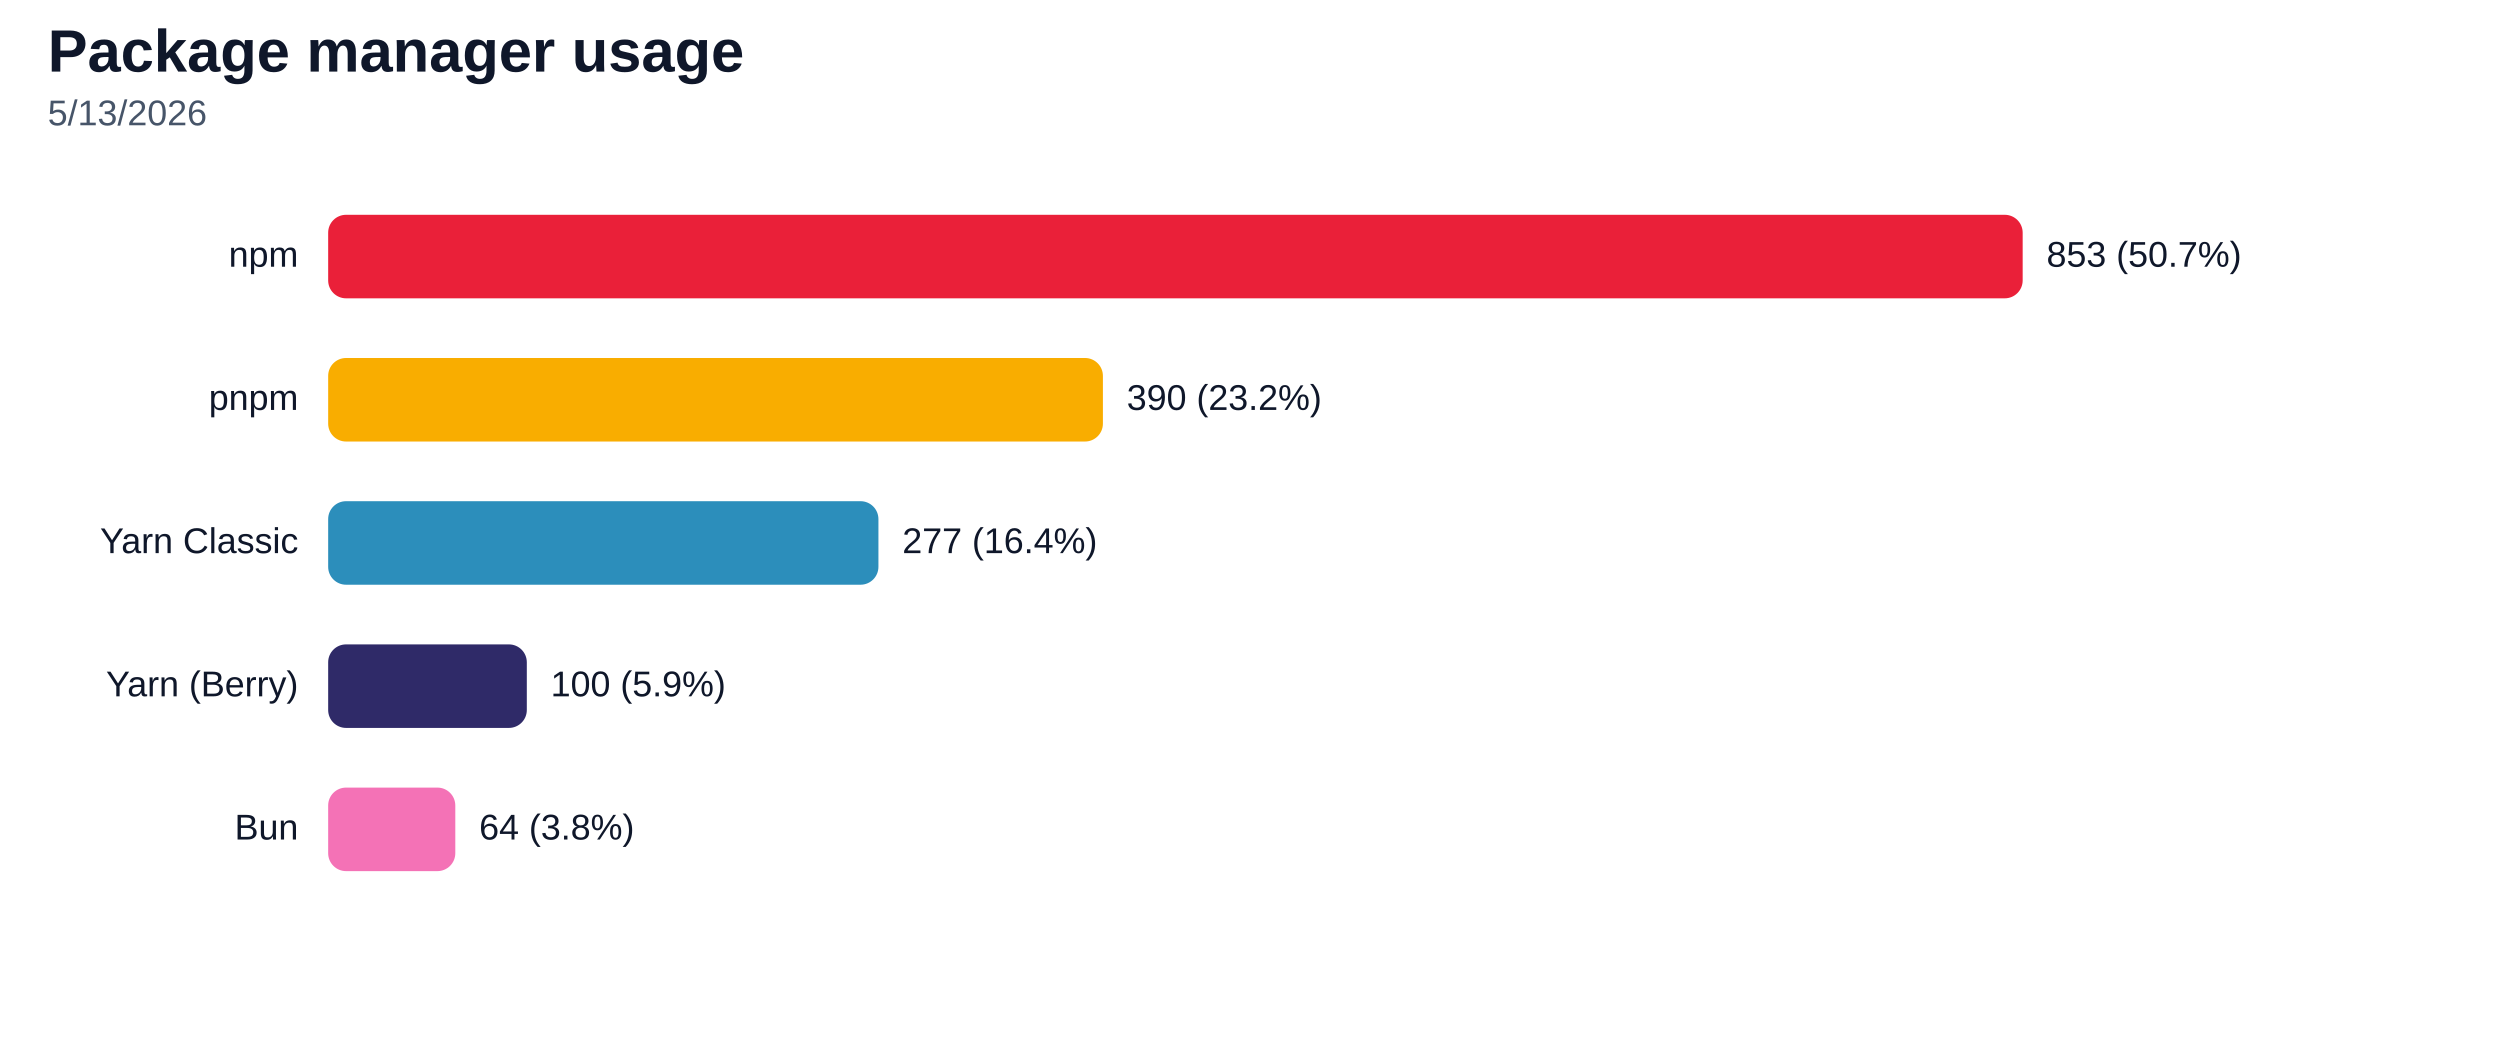
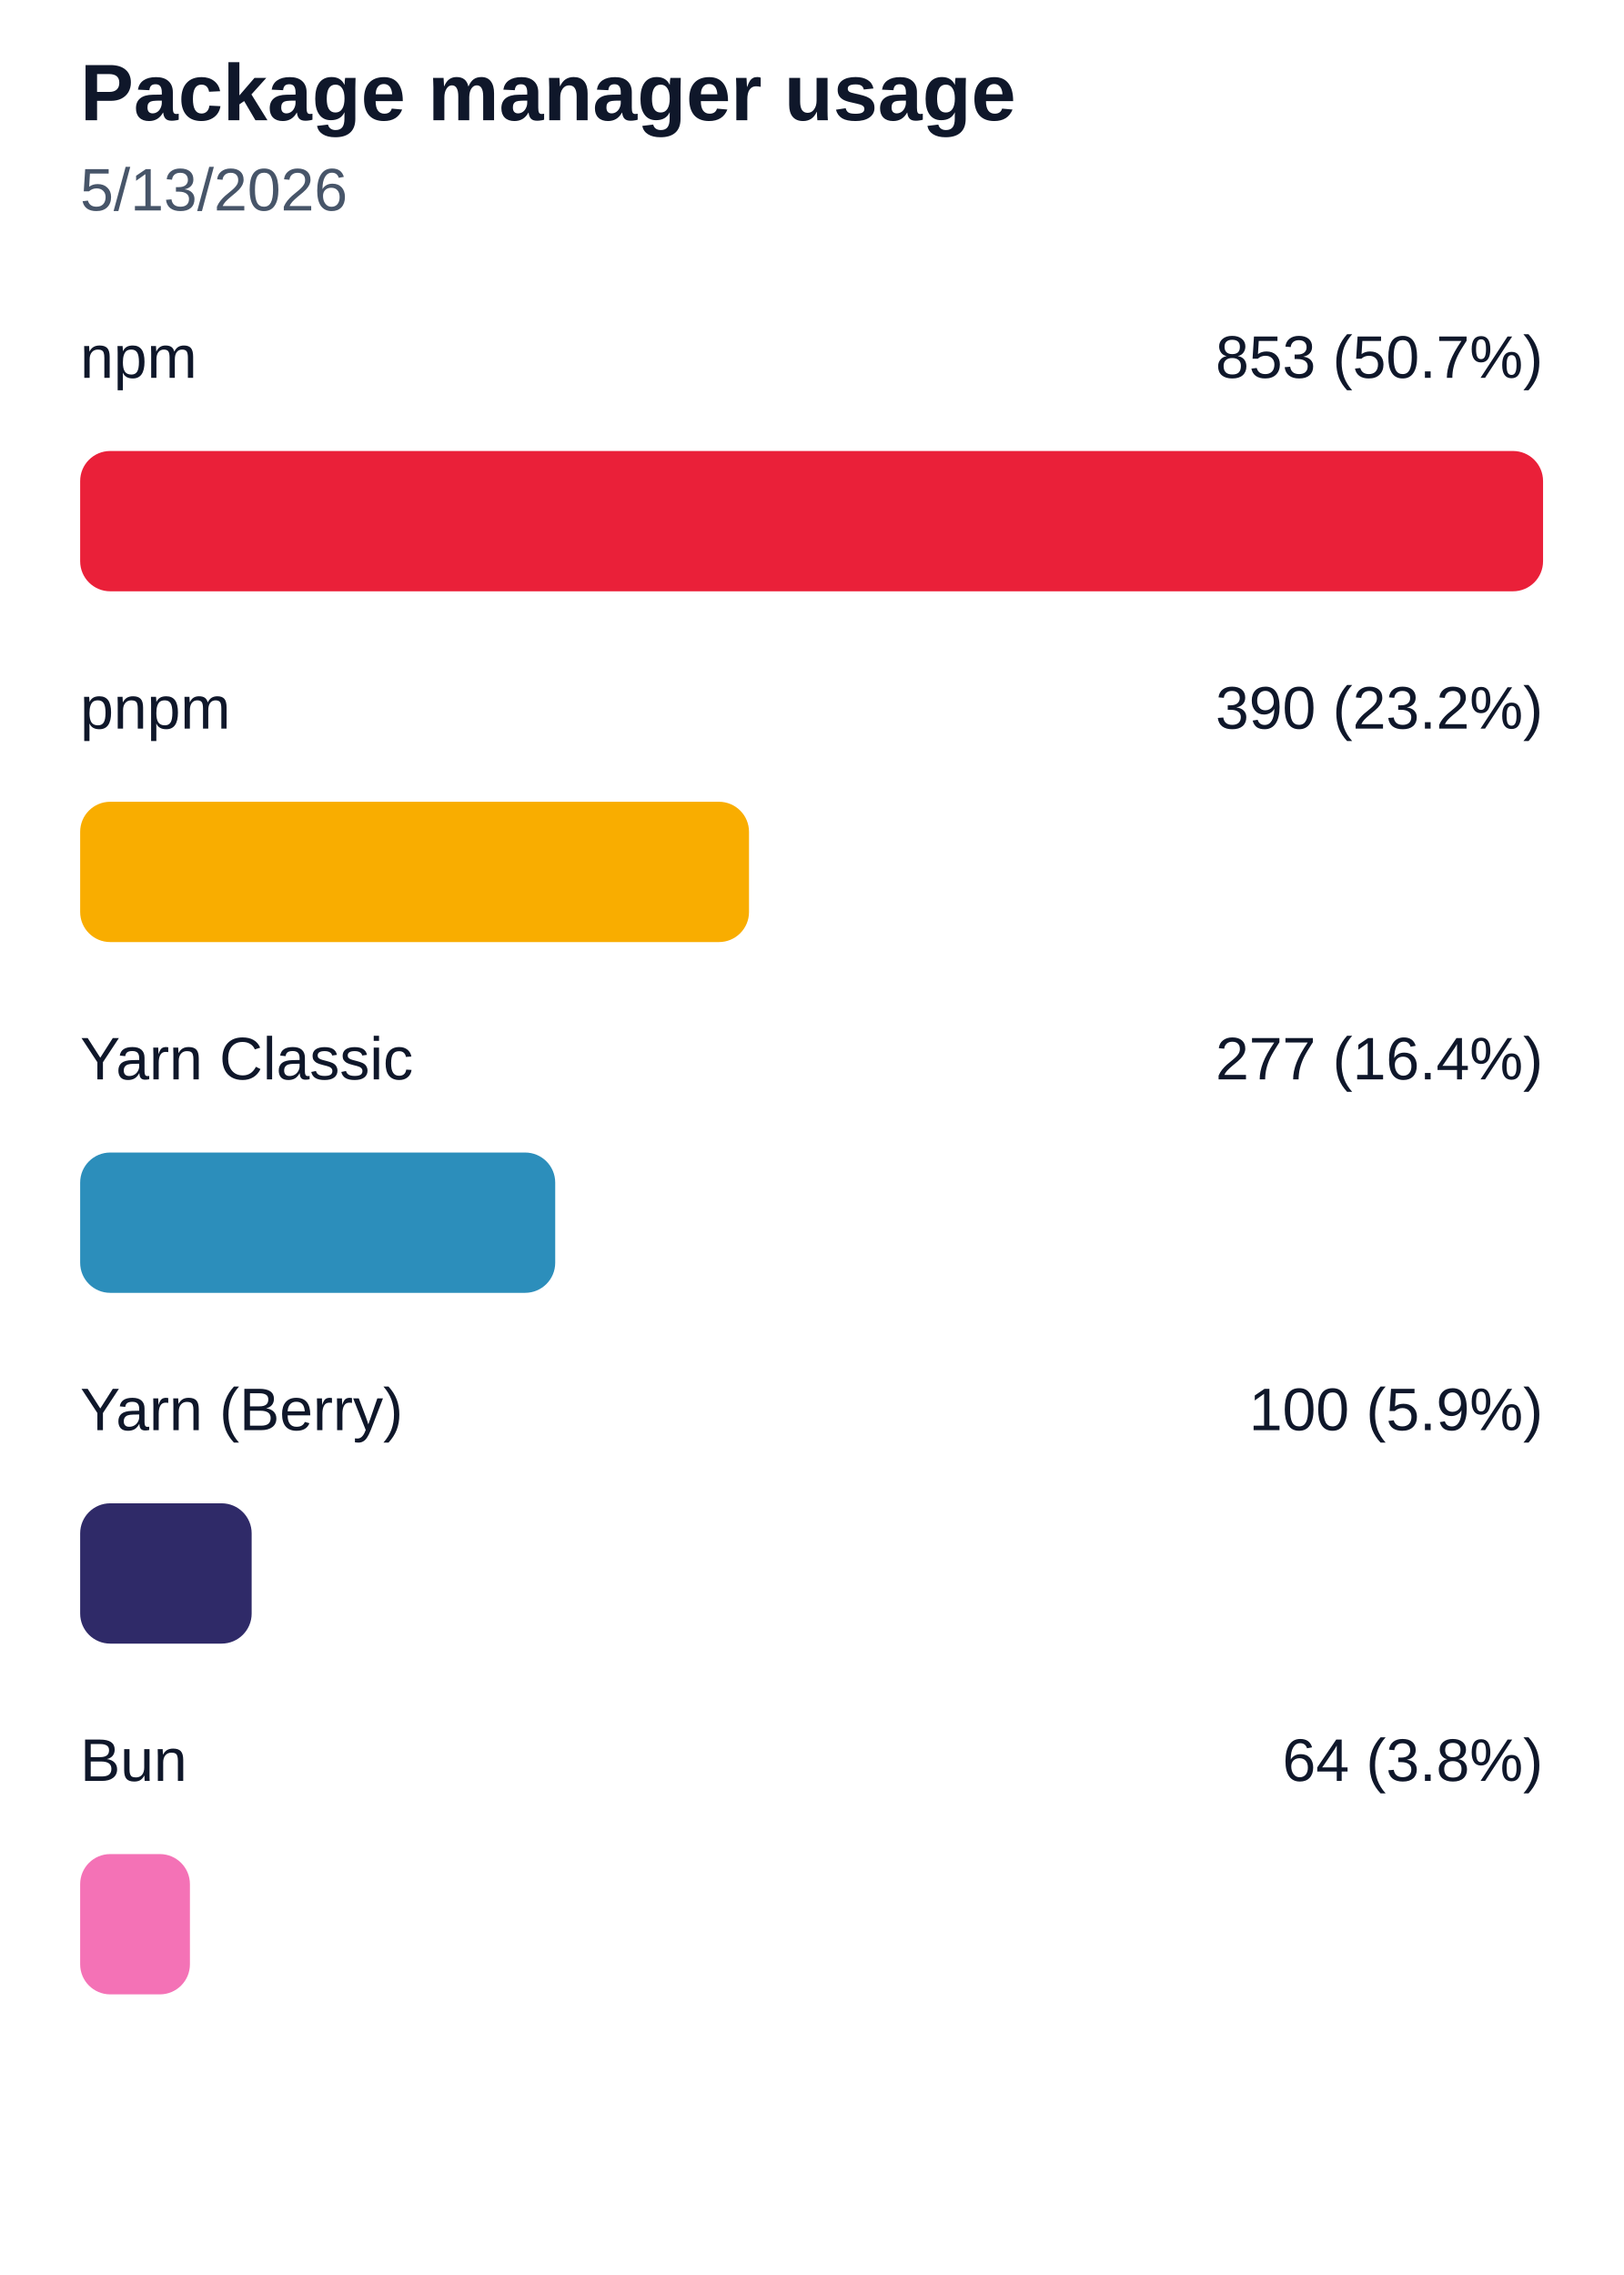
- <svg xmlns="http://www.w3.org/2000/svg" width="838" height="348" viewBox="0 0 838 348" role="img" aria-label="Package manager usage">
+ <svg xmlns="http://www.w3.org/2000/svg" width="324" height="454" viewBox="0 0 324 454" role="img" aria-label="Package manager usage">
  <style>
    text { font-family: "Helvetica Neue", Arial, sans-serif; }
-     .title { font-size: 20px; font-weight: 700; fill: #0f172a; }
+     .title { font-size: 16px; font-weight: 700; fill: #0f172a; }
    .subtitle { font-size: 12px; fill: #475569; }
    .footer { font-size: 12px; fill: #94a3b8; }
-     .label { font-size: 12px; text-anchor: end; fill: #0f172a; }
+     .label { font-size: 12px; fill: #0f172a; }
    .value { font-size: 12px; fill: #0f172a; }
  </style>
  <text class="title" x="16" y="24">Package manager usage</text>
  <text class="subtitle" x="16" y="42">5/13/2026</text>
  <g class="bars">
    <g class="bar" data-label="npm">
-       <text class="label" x="100" y="86" dominant-baseline="middle">npm</text>
-       <rect x="110" y="72" width="568" height="28" rx="6" fill="#ea2039" />
-       <text class="value" x="686" y="86" dominant-baseline="middle">853 (50.7%)</text>
+       <text class="label" x="16" y="72" text-anchor="start" dominant-baseline="middle">npm</text>
+       <text class="value" x="308" y="72" text-anchor="end" dominant-baseline="middle">853 (50.7%)</text>
+       <rect x="16" y="90" width="292" height="28" rx="6" fill="#ea2039" />
    </g>
    <g class="bar" data-label="pnpm">
-       <text class="label" x="100" y="134" dominant-baseline="middle">pnpm</text>
-       <rect x="110" y="120" width="259.695" height="28" rx="6" fill="#f9ad00" />
-       <text class="value" x="377.695" y="134" dominant-baseline="middle">390 (23.2%)</text>
+       <text class="label" x="16" y="142" text-anchor="start" dominant-baseline="middle">pnpm</text>
+       <text class="value" x="308" y="142" text-anchor="end" dominant-baseline="middle">390 (23.2%)</text>
+       <rect x="16" y="160" width="133.505" height="28" rx="6" fill="#f9ad00" />
    </g>
    <g class="bar" data-label="yarn_classic">
-       <text class="label" x="100" y="182" dominant-baseline="middle">Yarn Classic</text>
-       <rect x="110" y="168" width="184.45" height="28" rx="6" fill="#2c8ebb" />
-       <text class="value" x="302.45" y="182" dominant-baseline="middle">277 (16.4%)</text>
+       <text class="label" x="16" y="212" text-anchor="start" dominant-baseline="middle">Yarn Classic</text>
+       <text class="value" x="308" y="212" text-anchor="end" dominant-baseline="middle">277 (16.4%)</text>
+       <rect x="16" y="230" width="94.823" height="28" rx="6" fill="#2c8ebb" />
    </g>
    <g class="bar" data-label="yarn_modern">
-       <text class="label" x="100" y="230" dominant-baseline="middle">Yarn (Berry)</text>
-       <rect x="110" y="216" width="66.589" height="28" rx="6" fill="#2f2a68" />
-       <text class="value" x="184.589" y="230" dominant-baseline="middle">100 (5.9%)</text>
+       <text class="label" x="16" y="282" text-anchor="start" dominant-baseline="middle">Yarn (Berry)</text>
+       <text class="value" x="308" y="282" text-anchor="end" dominant-baseline="middle">100 (5.9%)</text>
+       <rect x="16" y="300" width="34.232" height="28" rx="6" fill="#2f2a68" />
    </g>
    <g class="bar" data-label="bun">
-       <text class="label" x="100" y="278" dominant-baseline="middle">Bun</text>
-       <rect x="110" y="264" width="42.617" height="28" rx="6" fill="#f472b6" />
-       <text class="value" x="160.617" y="278" dominant-baseline="middle">64 (3.8%)</text>
+       <text class="label" x="16" y="352" text-anchor="start" dominant-baseline="middle">Bun</text>
+       <text class="value" x="308" y="352" text-anchor="end" dominant-baseline="middle">64 (3.8%)</text>
+       <rect x="16" y="370" width="21.909" height="28" rx="6" fill="#f472b6" />
    </g>
  </g>
</svg>
